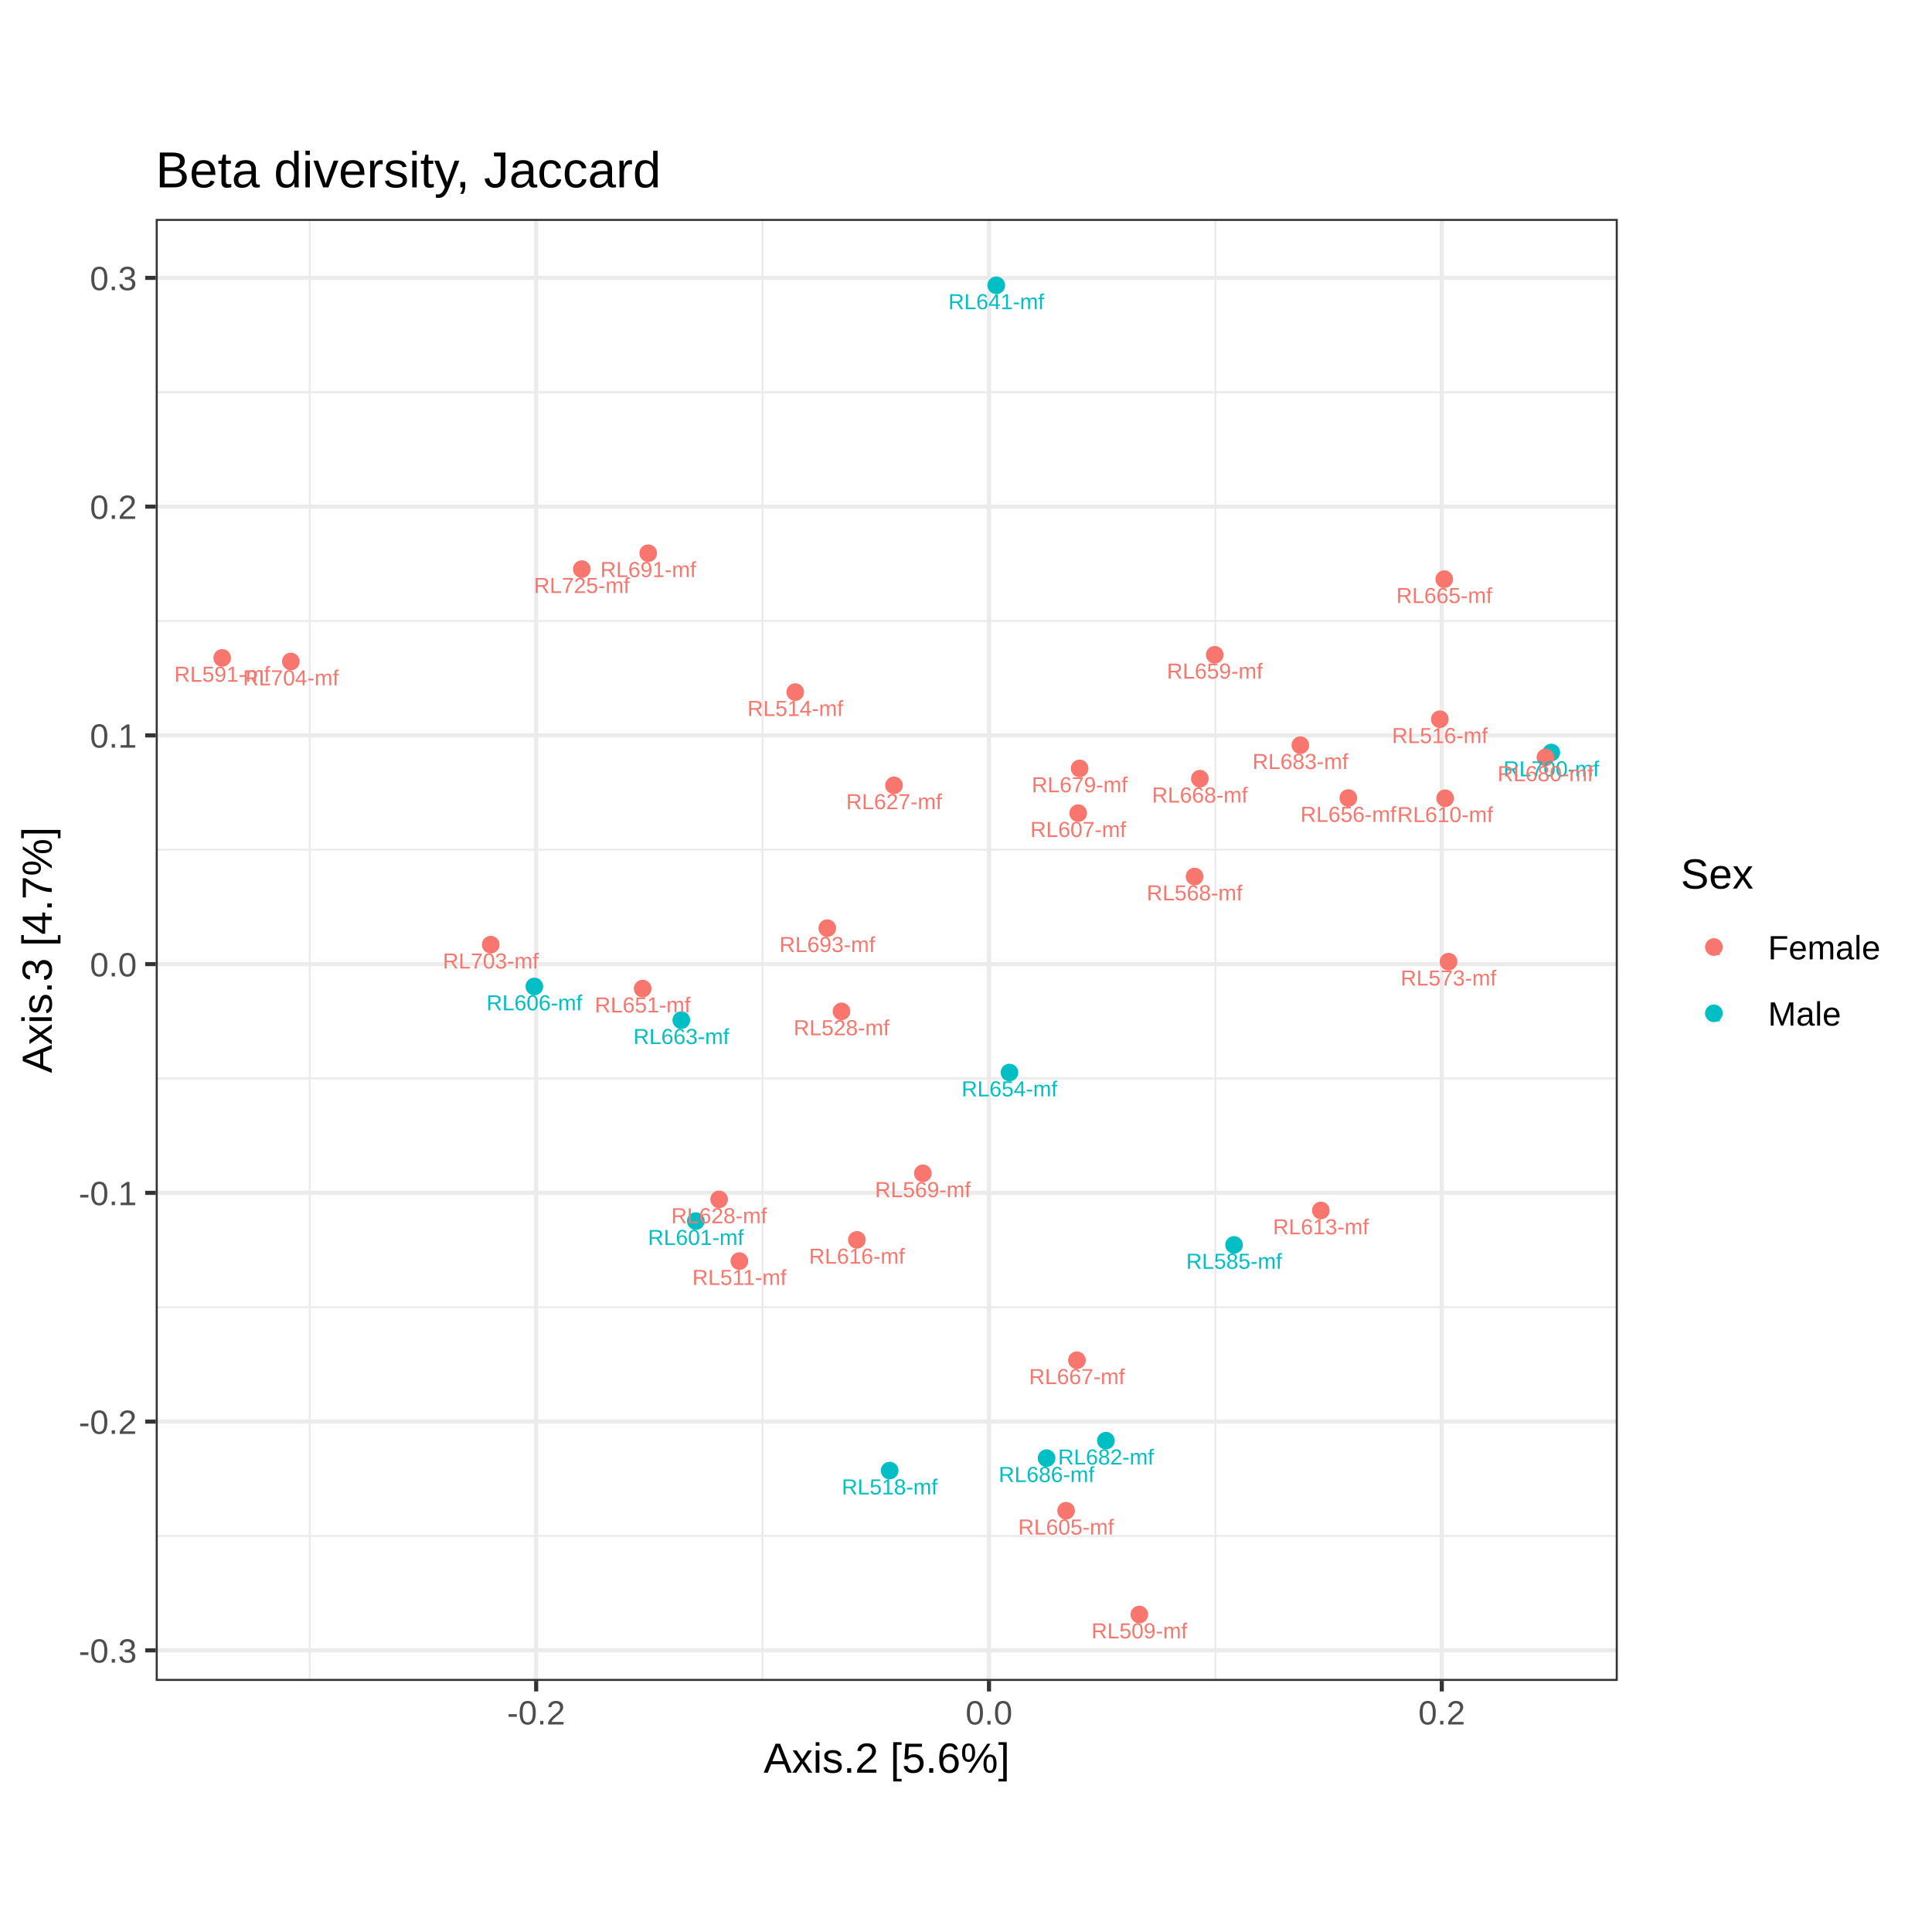
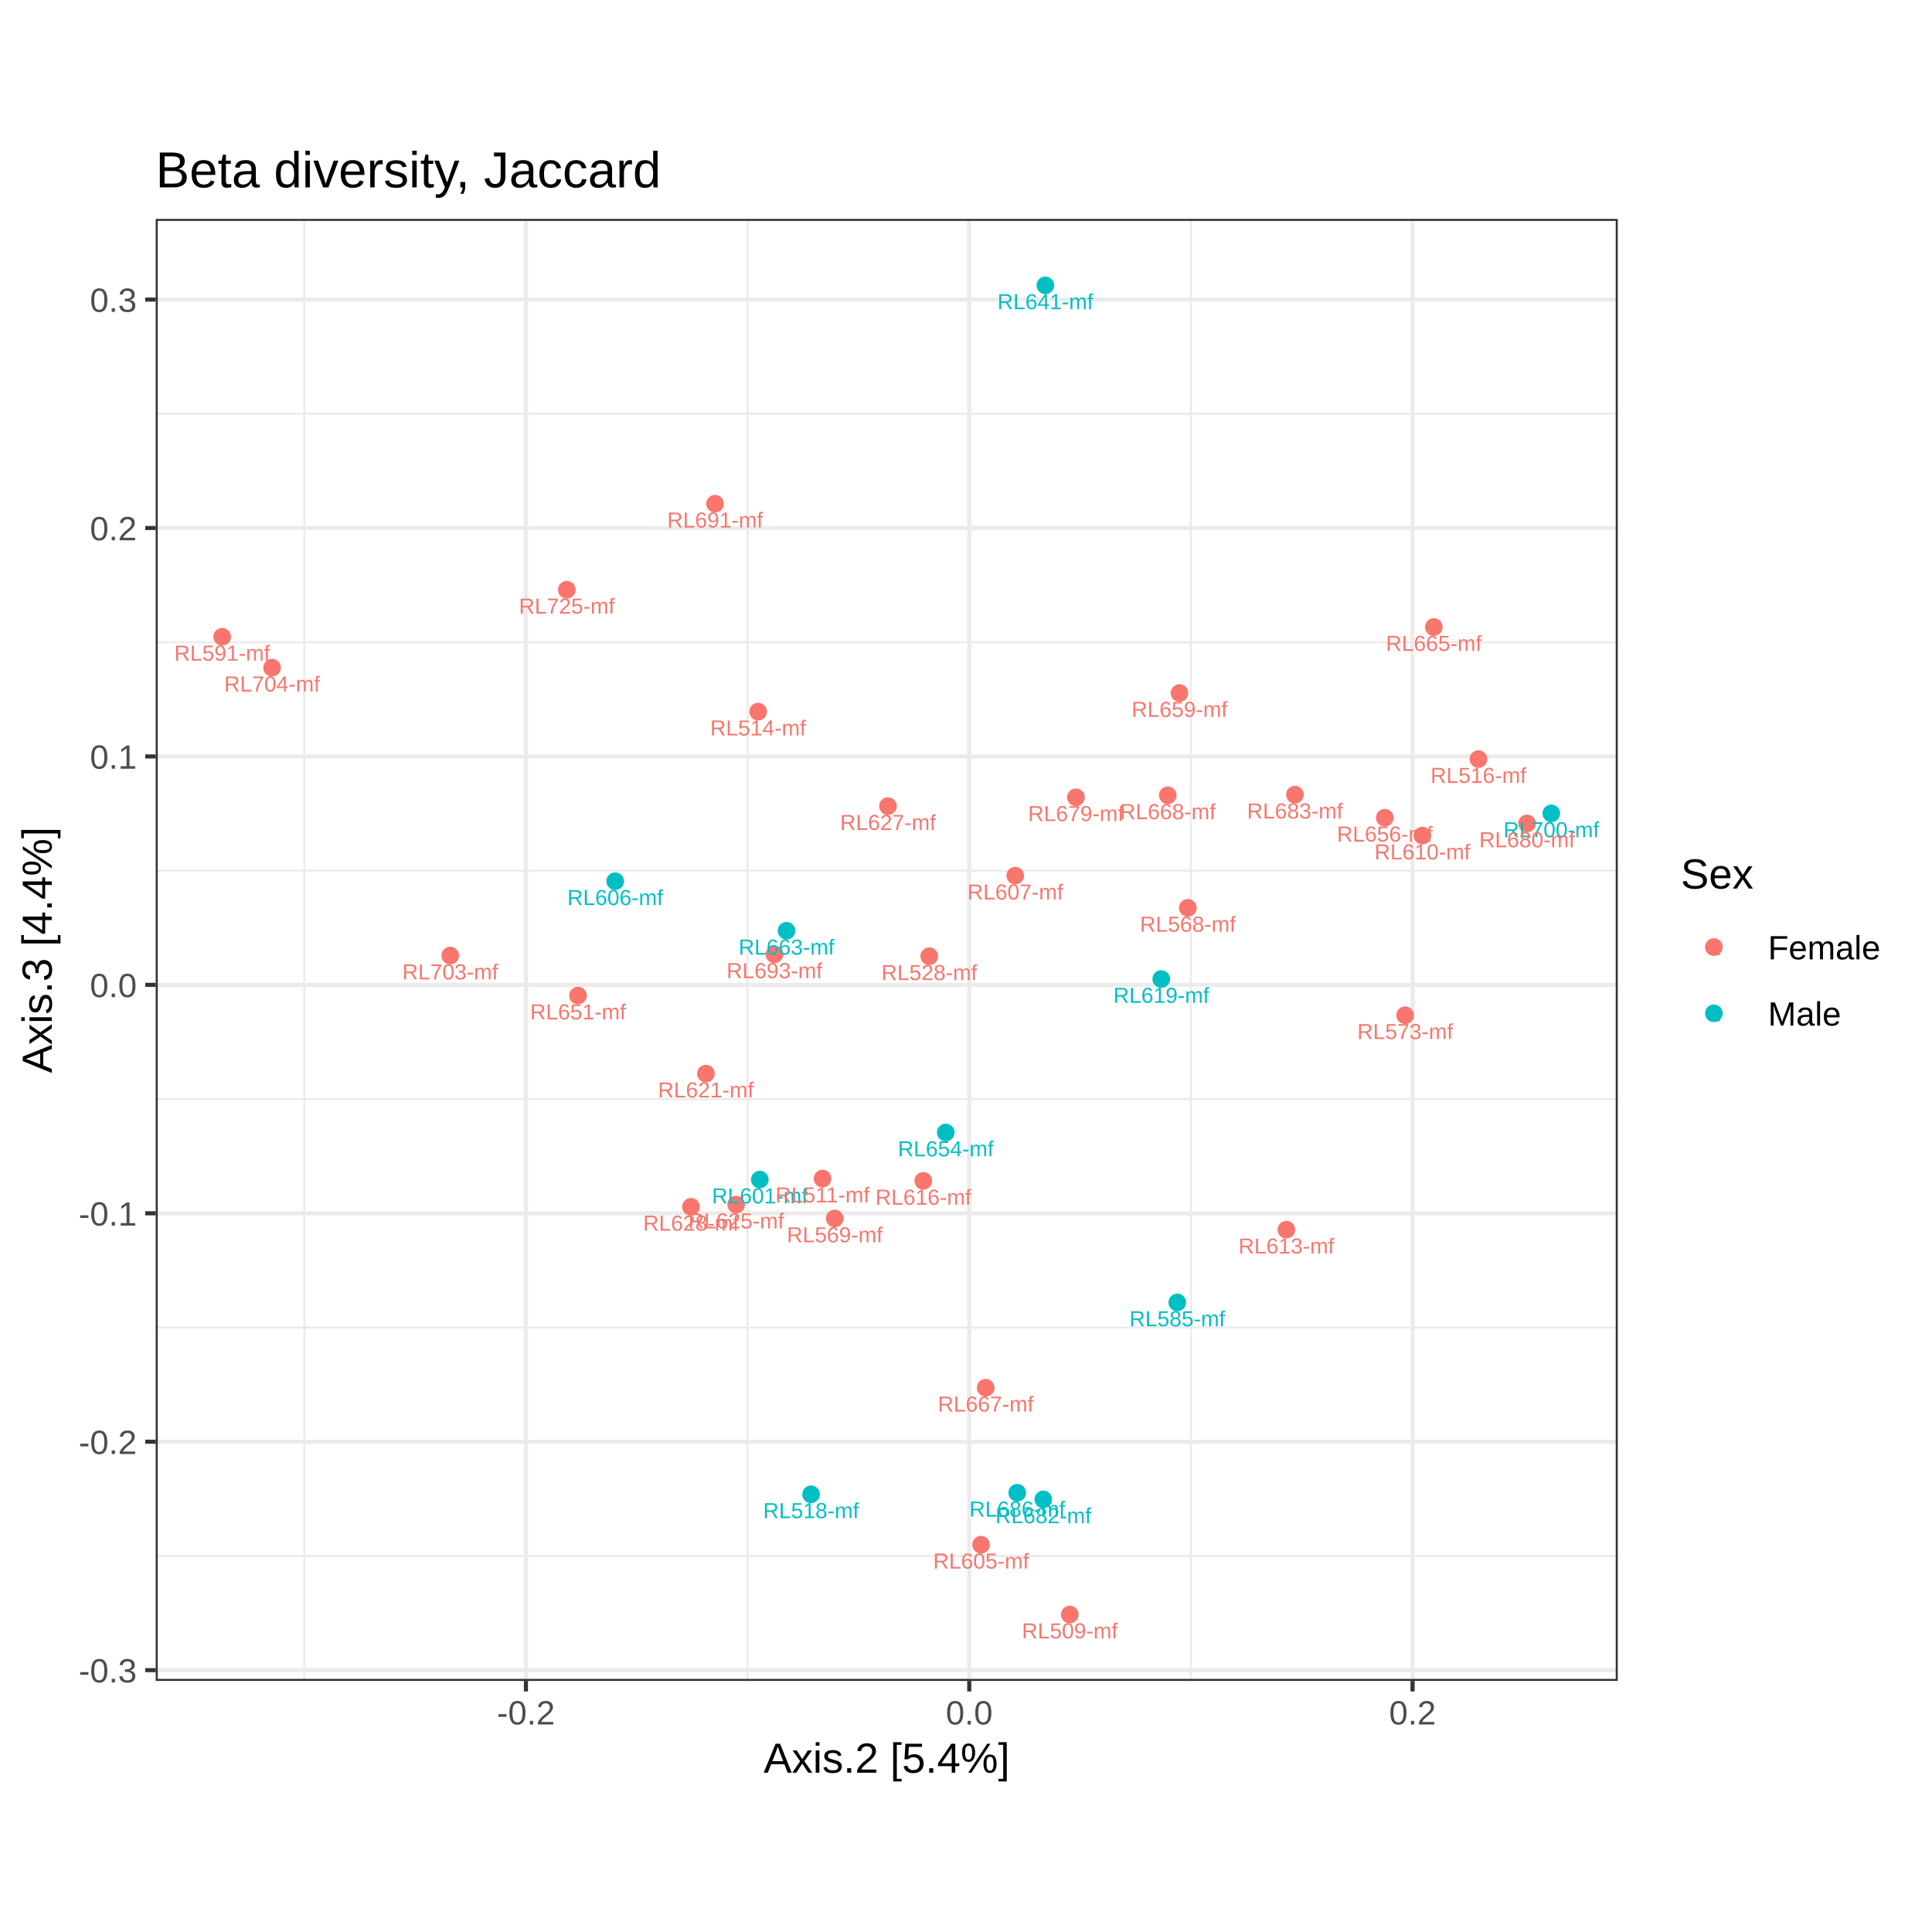
<svg xmlns="http://www.w3.org/2000/svg" class="svglite" width="504.00pt" height="504.00pt" viewBox="0 0 504.00 504.00">
  <defs>
    <style type="text/css">
    .svglite line, .svglite polyline, .svglite polygon, .svglite path, .svglite rect, .svglite circle {
      fill: none;
      stroke: #000000;
      stroke-linecap: round;
      stroke-linejoin: round;
      stroke-miterlimit: 10.00;
    }
    .svglite text {
      white-space: pre;
    }
  </style>
  </defs>
  <rect width="100%" height="100%" style="stroke: none; fill: #FFFFFF;" />
  <defs>
    <clipPath id="cpMC4wMHw1MDQuMDB8MC4wMHw1MDQuMDA=">
      <rect x="0.00" y="0.00" width="504.00" height="504.00" />
    </clipPath>
  </defs>
  <g clip-path="url(#cpMC4wMHw1MDQuMDB8MC4wMHw1MDQuMDA=)">
</g>
  <defs>
    <clipPath id="cpMC4wMHw1MDQuMDB8MzMuNzh8NDcwLjIy">
      <rect x="0.00" y="33.78" width="504.00" height="436.43" />
    </clipPath>
  </defs>
  <g clip-path="url(#cpMC4wMHw1MDQuMDB8MzMuNzh8NDcwLjIy)">
    <rect x="0.00" y="33.78" width="504.00" height="436.43" style="stroke-width: 1.07; stroke: #FFFFFF; fill: #FFFFFF;" />
  </g>
  <g clip-path="url(#cpMC4wMHw1MDQuMDB8MC4wMHw1MDQuMDA=)">
</g>
  <defs>
    <clipPath id="cpNDAuNjJ8NDIyLjAzfDU3LjEwfDQzOC41MQ==">
      <rect x="40.62" y="57.10" width="381.41" height="381.41" />
    </clipPath>
  </defs>
  <g clip-path="url(#cpNDAuNjJ8NDIyLjAzfDU3LjEwfDQzOC41MQ==)">
    <rect x="40.62" y="57.10" width="381.41" height="381.41" style="stroke-width: 1.07; stroke: none; fill: #FFFFFF;" />
-     <polyline points="40.62,400.69 422.03,400.69 " style="stroke-width: 0.53; stroke: #EBEBEB; stroke-linecap: butt;" />
-     <polyline points="40.62,341.02 422.03,341.02 " style="stroke-width: 0.53; stroke: #EBEBEB; stroke-linecap: butt;" />
-     <polyline points="40.62,281.34 422.03,281.34 " style="stroke-width: 0.53; stroke: #EBEBEB; stroke-linecap: butt;" />
-     <polyline points="40.62,221.67 422.03,221.67 " style="stroke-width: 0.53; stroke: #EBEBEB; stroke-linecap: butt;" />
-     <polyline points="40.62,162.00 422.03,162.00 " style="stroke-width: 0.53; stroke: #EBEBEB; stroke-linecap: butt;" />
-     <polyline points="40.62,102.33 422.03,102.33 " style="stroke-width: 0.53; stroke: #EBEBEB; stroke-linecap: butt;" />
-     <polyline points="80.80,438.51 80.80,57.10 " style="stroke-width: 0.53; stroke: #EBEBEB; stroke-linecap: butt;" />
-     <polyline points="198.93,438.51 198.93,57.10 " style="stroke-width: 0.53; stroke: #EBEBEB; stroke-linecap: butt;" />
-     <polyline points="317.06,438.51 317.06,57.10 " style="stroke-width: 0.53; stroke: #EBEBEB; stroke-linecap: butt;" />
-     <polyline points="40.62,430.52 422.03,430.52 " style="stroke-width: 1.07; stroke: #EBEBEB; stroke-linecap: butt;" />
-     <polyline points="40.62,370.85 422.03,370.85 " style="stroke-width: 1.07; stroke: #EBEBEB; stroke-linecap: butt;" />
-     <polyline points="40.62,311.18 422.03,311.18 " style="stroke-width: 1.07; stroke: #EBEBEB; stroke-linecap: butt;" />
-     <polyline points="40.62,251.51 422.03,251.51 " style="stroke-width: 1.07; stroke: #EBEBEB; stroke-linecap: butt;" />
-     <polyline points="40.62,191.84 422.03,191.84 " style="stroke-width: 1.07; stroke: #EBEBEB; stroke-linecap: butt;" />
-     <polyline points="40.62,132.16 422.03,132.16 " style="stroke-width: 1.07; stroke: #EBEBEB; stroke-linecap: butt;" />
-     <polyline points="40.62,72.49 422.03,72.49 " style="stroke-width: 1.07; stroke: #EBEBEB; stroke-linecap: butt;" />
-     <polyline points="139.87,438.51 139.87,57.10 " style="stroke-width: 1.07; stroke: #EBEBEB; stroke-linecap: butt;" />
-     <polyline points="258.00,438.51 258.00,57.10 " style="stroke-width: 1.07; stroke: #EBEBEB; stroke-linecap: butt;" />
-     <polyline points="376.12,438.51 376.12,57.10 " style="stroke-width: 1.07; stroke: #EBEBEB; stroke-linecap: butt;" />
-     <circle cx="151.77" cy="148.47" r="1.95" style="stroke-width: 0.71; stroke: #F8766D; fill: #F8766D;" />
-     <circle cx="75.87" cy="172.56" r="1.95" style="stroke-width: 0.71; stroke: #F8766D; fill: #F8766D;" />
-     <circle cx="128.01" cy="246.43" r="1.95" style="stroke-width: 0.71; stroke: #F8766D; fill: #F8766D;" />
-     <circle cx="404.69" cy="196.31" r="1.95" style="stroke-width: 0.71; stroke: #00BFC4; fill: #00BFC4;" />
-     <circle cx="215.81" cy="242.13" r="1.95" style="stroke-width: 0.71; stroke: #F8766D; fill: #F8766D;" />
-     <circle cx="169.10" cy="144.32" r="1.95" style="stroke-width: 0.71; stroke: #F8766D; fill: #F8766D;" />
-     <circle cx="273.02" cy="380.39" r="1.95" style="stroke-width: 0.71; stroke: #00BFC4; fill: #00BFC4;" />
-     <circle cx="339.22" cy="194.39" r="1.95" style="stroke-width: 0.71; stroke: #F8766D; fill: #F8766D;" />
-     <circle cx="288.50" cy="375.83" r="1.95" style="stroke-width: 0.71; stroke: #00BFC4; fill: #00BFC4;" />
-     <circle cx="403.15" cy="197.57" r="1.95" style="stroke-width: 0.71; stroke: #F8766D; fill: #F8766D;" />
-     <circle cx="281.64" cy="200.46" r="1.95" style="stroke-width: 0.71; stroke: #F8766D; fill: #F8766D;" />
-     <circle cx="313.00" cy="203.13" r="1.95" style="stroke-width: 0.71; stroke: #F8766D; fill: #F8766D;" />
-     <circle cx="280.94" cy="354.85" r="1.95" style="stroke-width: 0.71; stroke: #F8766D; fill: #F8766D;" />
-     <circle cx="376.76" cy="151.09" r="1.95" style="stroke-width: 0.71; stroke: #F8766D; fill: #F8766D;" />
-     <circle cx="177.73" cy="266.13" r="1.95" style="stroke-width: 0.71; stroke: #00BFC4; fill: #00BFC4;" />
-     <circle cx="316.89" cy="170.81" r="1.95" style="stroke-width: 0.71; stroke: #F8766D; fill: #F8766D;" />
-     <circle cx="351.74" cy="208.18" r="1.95" style="stroke-width: 0.71; stroke: #F8766D; fill: #F8766D;" />
-     <circle cx="263.34" cy="279.79" r="1.95" style="stroke-width: 0.71; stroke: #00BFC4; fill: #00BFC4;" />
-     <circle cx="167.65" cy="257.90" r="1.95" style="stroke-width: 0.71; stroke: #F8766D; fill: #F8766D;" />
-     <circle cx="259.90" cy="74.44" r="1.95" style="stroke-width: 0.71; stroke: #00BFC4; fill: #00BFC4;" />
-     <circle cx="187.59" cy="312.88" r="1.95" style="stroke-width: 0.71; stroke: #F8766D; fill: #F8766D;" />
-     <circle cx="233.22" cy="204.87" r="1.95" style="stroke-width: 0.71; stroke: #F8766D; fill: #F8766D;" />
-     <circle cx="223.53" cy="323.44" r="1.95" style="stroke-width: 0.71; stroke: #F8766D; fill: #F8766D;" />
-     <circle cx="344.57" cy="315.78" r="1.95" style="stroke-width: 0.71; stroke: #F8766D; fill: #F8766D;" />
-     <circle cx="376.99" cy="208.24" r="1.95" style="stroke-width: 0.71; stroke: #F8766D; fill: #F8766D;" />
-     <circle cx="281.27" cy="212.12" r="1.95" style="stroke-width: 0.71; stroke: #F8766D; fill: #F8766D;" />
-     <circle cx="139.40" cy="257.34" r="1.95" style="stroke-width: 0.71; stroke: #00BFC4; fill: #00BFC4;" />
-     <circle cx="278.11" cy="394.10" r="1.95" style="stroke-width: 0.71; stroke: #F8766D; fill: #F8766D;" />
-     <circle cx="181.52" cy="318.55" r="1.95" style="stroke-width: 0.71; stroke: #00BFC4; fill: #00BFC4;" />
-     <circle cx="57.96" cy="171.63" r="1.95" style="stroke-width: 0.71; stroke: #F8766D; fill: #F8766D;" />
-     <circle cx="321.93" cy="324.76" r="1.95" style="stroke-width: 0.71; stroke: #00BFC4; fill: #00BFC4;" />
-     <circle cx="377.87" cy="250.87" r="1.95" style="stroke-width: 0.71; stroke: #F8766D; fill: #F8766D;" />
-     <circle cx="240.74" cy="306.08" r="1.95" style="stroke-width: 0.71; stroke: #F8766D; fill: #F8766D;" />
-     <circle cx="311.63" cy="228.66" r="1.95" style="stroke-width: 0.71; stroke: #F8766D; fill: #F8766D;" />
-     <circle cx="219.52" cy="263.84" r="1.95" style="stroke-width: 0.71; stroke: #F8766D; fill: #F8766D;" />
-     <circle cx="232.08" cy="383.63" r="1.95" style="stroke-width: 0.71; stroke: #00BFC4; fill: #00BFC4;" />
-     <circle cx="375.61" cy="187.63" r="1.95" style="stroke-width: 0.71; stroke: #F8766D; fill: #F8766D;" />
-     <circle cx="207.46" cy="180.55" r="1.95" style="stroke-width: 0.71; stroke: #F8766D; fill: #F8766D;" />
-     <circle cx="192.88" cy="328.98" r="1.95" style="stroke-width: 0.71; stroke: #F8766D; fill: #F8766D;" />
-     <circle cx="297.22" cy="421.18" r="1.95" style="stroke-width: 0.71; stroke: #F8766D; fill: #F8766D;" />
-     <text x="151.77" y="154.69" text-anchor="middle" style="font-size: 5.69px;fill: #F8766D; font-family: &quot;Liberation Sans&quot;;" textLength="27.58px" lengthAdjust="spacingAndGlyphs">RL725-mf</text>
-     <text x="75.87" y="178.78" text-anchor="middle" style="font-size: 5.69px;fill: #F8766D; font-family: &quot;Liberation Sans&quot;;" textLength="27.58px" lengthAdjust="spacingAndGlyphs">RL704-mf</text>
-     <text x="128.01" y="252.66" text-anchor="middle" style="font-size: 5.69px;fill: #F8766D; font-family: &quot;Liberation Sans&quot;;" textLength="27.58px" lengthAdjust="spacingAndGlyphs">RL703-mf</text>
-     <text x="404.69" y="202.53" text-anchor="middle" style="font-size: 5.69px;fill: #00BFC4; font-family: &quot;Liberation Sans&quot;;" textLength="27.58px" lengthAdjust="spacingAndGlyphs">RL700-mf</text>
-     <text x="215.81" y="248.36" text-anchor="middle" style="font-size: 5.69px;fill: #F8766D; font-family: &quot;Liberation Sans&quot;;" textLength="27.58px" lengthAdjust="spacingAndGlyphs">RL693-mf</text>
-     <text x="169.10" y="150.54" text-anchor="middle" style="font-size: 5.69px;fill: #F8766D; font-family: &quot;Liberation Sans&quot;;" textLength="27.58px" lengthAdjust="spacingAndGlyphs">RL691-mf</text>
-     <text x="273.02" y="386.61" text-anchor="middle" style="font-size: 5.69px;fill: #00BFC4; font-family: &quot;Liberation Sans&quot;;" textLength="27.58px" lengthAdjust="spacingAndGlyphs">RL686-mf</text>
-     <text x="339.22" y="200.61" text-anchor="middle" style="font-size: 5.69px;fill: #F8766D; font-family: &quot;Liberation Sans&quot;;" textLength="27.58px" lengthAdjust="spacingAndGlyphs">RL683-mf</text>
-     <text x="288.50" y="382.05" text-anchor="middle" style="font-size: 5.69px;fill: #00BFC4; font-family: &quot;Liberation Sans&quot;;" textLength="27.58px" lengthAdjust="spacingAndGlyphs">RL682-mf</text>
-     <text x="403.15" y="203.79" text-anchor="middle" style="font-size: 5.69px;fill: #F8766D; font-family: &quot;Liberation Sans&quot;;" textLength="27.58px" lengthAdjust="spacingAndGlyphs">RL680-mf</text>
-     <text x="281.64" y="206.68" text-anchor="middle" style="font-size: 5.69px;fill: #F8766D; font-family: &quot;Liberation Sans&quot;;" textLength="27.58px" lengthAdjust="spacingAndGlyphs">RL679-mf</text>
-     <text x="313.00" y="209.35" text-anchor="middle" style="font-size: 5.69px;fill: #F8766D; font-family: &quot;Liberation Sans&quot;;" textLength="27.58px" lengthAdjust="spacingAndGlyphs">RL668-mf</text>
-     <text x="280.94" y="361.07" text-anchor="middle" style="font-size: 5.69px;fill: #F8766D; font-family: &quot;Liberation Sans&quot;;" textLength="27.58px" lengthAdjust="spacingAndGlyphs">RL667-mf</text>
-     <text x="376.76" y="157.31" text-anchor="middle" style="font-size: 5.69px;fill: #F8766D; font-family: &quot;Liberation Sans&quot;;" textLength="27.58px" lengthAdjust="spacingAndGlyphs">RL665-mf</text>
-     <text x="177.73" y="272.35" text-anchor="middle" style="font-size: 5.69px;fill: #00BFC4; font-family: &quot;Liberation Sans&quot;;" textLength="27.58px" lengthAdjust="spacingAndGlyphs">RL663-mf</text>
-     <text x="316.89" y="177.03" text-anchor="middle" style="font-size: 5.69px;fill: #F8766D; font-family: &quot;Liberation Sans&quot;;" textLength="27.58px" lengthAdjust="spacingAndGlyphs">RL659-mf</text>
-     <text x="351.74" y="214.40" text-anchor="middle" style="font-size: 5.69px;fill: #F8766D; font-family: &quot;Liberation Sans&quot;;" textLength="27.58px" lengthAdjust="spacingAndGlyphs">RL656-mf</text>
-     <text x="263.34" y="286.01" text-anchor="middle" style="font-size: 5.69px;fill: #00BFC4; font-family: &quot;Liberation Sans&quot;;" textLength="27.58px" lengthAdjust="spacingAndGlyphs">RL654-mf</text>
-     <text x="167.65" y="264.12" text-anchor="middle" style="font-size: 5.69px;fill: #F8766D; font-family: &quot;Liberation Sans&quot;;" textLength="27.58px" lengthAdjust="spacingAndGlyphs">RL651-mf</text>
-     <text x="259.90" y="80.66" text-anchor="middle" style="font-size: 5.69px;fill: #00BFC4; font-family: &quot;Liberation Sans&quot;;" textLength="27.58px" lengthAdjust="spacingAndGlyphs">RL641-mf</text>
-     <text x="187.59" y="319.10" text-anchor="middle" style="font-size: 5.69px;fill: #F8766D; font-family: &quot;Liberation Sans&quot;;" textLength="27.58px" lengthAdjust="spacingAndGlyphs">RL628-mf</text>
-     <text x="233.22" y="211.09" text-anchor="middle" style="font-size: 5.69px;fill: #F8766D; font-family: &quot;Liberation Sans&quot;;" textLength="27.58px" lengthAdjust="spacingAndGlyphs">RL627-mf</text>
-     <text x="223.53" y="329.66" text-anchor="middle" style="font-size: 5.69px;fill: #F8766D; font-family: &quot;Liberation Sans&quot;;" textLength="27.58px" lengthAdjust="spacingAndGlyphs">RL616-mf</text>
-     <text x="344.57" y="322.00" text-anchor="middle" style="font-size: 5.69px;fill: #F8766D; font-family: &quot;Liberation Sans&quot;;" textLength="27.58px" lengthAdjust="spacingAndGlyphs">RL613-mf</text>
-     <text x="376.99" y="214.46" text-anchor="middle" style="font-size: 5.69px;fill: #F8766D; font-family: &quot;Liberation Sans&quot;;" textLength="27.58px" lengthAdjust="spacingAndGlyphs">RL610-mf</text>
-     <text x="281.27" y="218.34" text-anchor="middle" style="font-size: 5.69px;fill: #F8766D; font-family: &quot;Liberation Sans&quot;;" textLength="27.58px" lengthAdjust="spacingAndGlyphs">RL607-mf</text>
-     <text x="139.40" y="263.56" text-anchor="middle" style="font-size: 5.69px;fill: #00BFC4; font-family: &quot;Liberation Sans&quot;;" textLength="27.58px" lengthAdjust="spacingAndGlyphs">RL606-mf</text>
-     <text x="278.11" y="400.32" text-anchor="middle" style="font-size: 5.69px;fill: #F8766D; font-family: &quot;Liberation Sans&quot;;" textLength="27.58px" lengthAdjust="spacingAndGlyphs">RL605-mf</text>
-     <text x="181.52" y="324.77" text-anchor="middle" style="font-size: 5.69px;fill: #00BFC4; font-family: &quot;Liberation Sans&quot;;" textLength="27.58px" lengthAdjust="spacingAndGlyphs">RL601-mf</text>
-     <text x="57.96" y="177.85" text-anchor="middle" style="font-size: 5.69px;fill: #F8766D; font-family: &quot;Liberation Sans&quot;;" textLength="27.58px" lengthAdjust="spacingAndGlyphs">RL591-mf</text>
-     <text x="321.93" y="330.98" text-anchor="middle" style="font-size: 5.69px;fill: #00BFC4; font-family: &quot;Liberation Sans&quot;;" textLength="27.58px" lengthAdjust="spacingAndGlyphs">RL585-mf</text>
-     <text x="377.87" y="257.09" text-anchor="middle" style="font-size: 5.69px;fill: #F8766D; font-family: &quot;Liberation Sans&quot;;" textLength="27.58px" lengthAdjust="spacingAndGlyphs">RL573-mf</text>
-     <text x="240.74" y="312.30" text-anchor="middle" style="font-size: 5.69px;fill: #F8766D; font-family: &quot;Liberation Sans&quot;;" textLength="27.58px" lengthAdjust="spacingAndGlyphs">RL569-mf</text>
-     <text x="311.63" y="234.88" text-anchor="middle" style="font-size: 5.69px;fill: #F8766D; font-family: &quot;Liberation Sans&quot;;" textLength="27.58px" lengthAdjust="spacingAndGlyphs">RL568-mf</text>
-     <text x="219.52" y="270.06" text-anchor="middle" style="font-size: 5.69px;fill: #F8766D; font-family: &quot;Liberation Sans&quot;;" textLength="27.58px" lengthAdjust="spacingAndGlyphs">RL528-mf</text>
-     <text x="232.08" y="389.85" text-anchor="middle" style="font-size: 5.69px;fill: #00BFC4; font-family: &quot;Liberation Sans&quot;;" textLength="27.58px" lengthAdjust="spacingAndGlyphs">RL518-mf</text>
-     <text x="375.61" y="193.85" text-anchor="middle" style="font-size: 5.69px;fill: #F8766D; font-family: &quot;Liberation Sans&quot;;" textLength="27.58px" lengthAdjust="spacingAndGlyphs">RL516-mf</text>
-     <text x="207.46" y="186.77" text-anchor="middle" style="font-size: 5.69px;fill: #F8766D; font-family: &quot;Liberation Sans&quot;;" textLength="27.58px" lengthAdjust="spacingAndGlyphs">RL514-mf</text>
-     <text x="192.88" y="335.20" text-anchor="middle" style="font-size: 5.69px;fill: #F8766D; font-family: &quot;Liberation Sans&quot;;" textLength="27.58px" lengthAdjust="spacingAndGlyphs">RL511-mf</text>
-     <text x="297.22" y="427.40" text-anchor="middle" style="font-size: 5.69px;fill: #F8766D; font-family: &quot;Liberation Sans&quot;;" textLength="27.58px" lengthAdjust="spacingAndGlyphs">RL509-mf</text>
+     <polyline points="40.62,405.90 422.03,405.90 " style="stroke-width: 0.53; stroke: #EBEBEB; stroke-linecap: butt;" />
+     <polyline points="40.62,346.31 422.03,346.31 " style="stroke-width: 0.53; stroke: #EBEBEB; stroke-linecap: butt;" />
+     <polyline points="40.62,286.72 422.03,286.72 " style="stroke-width: 0.53; stroke: #EBEBEB; stroke-linecap: butt;" />
+     <polyline points="40.62,227.13 422.03,227.13 " style="stroke-width: 0.53; stroke: #EBEBEB; stroke-linecap: butt;" />
+     <polyline points="40.62,167.54 422.03,167.54 " style="stroke-width: 0.53; stroke: #EBEBEB; stroke-linecap: butt;" />
+     <polyline points="40.62,107.95 422.03,107.95 " style="stroke-width: 0.53; stroke: #EBEBEB; stroke-linecap: butt;" />
+     <polyline points="79.38,438.51 79.38,57.10 " style="stroke-width: 0.53; stroke: #EBEBEB; stroke-linecap: butt;" />
+     <polyline points="195.02,438.51 195.02,57.10 " style="stroke-width: 0.53; stroke: #EBEBEB; stroke-linecap: butt;" />
+     <polyline points="310.67,438.51 310.67,57.10 " style="stroke-width: 0.53; stroke: #EBEBEB; stroke-linecap: butt;" />
+     <polyline points="40.62,435.69 422.03,435.69 " style="stroke-width: 1.07; stroke: #EBEBEB; stroke-linecap: butt;" />
+     <polyline points="40.62,376.10 422.03,376.10 " style="stroke-width: 1.07; stroke: #EBEBEB; stroke-linecap: butt;" />
+     <polyline points="40.62,316.51 422.03,316.51 " style="stroke-width: 1.07; stroke: #EBEBEB; stroke-linecap: butt;" />
+     <polyline points="40.62,256.92 422.03,256.92 " style="stroke-width: 1.07; stroke: #EBEBEB; stroke-linecap: butt;" />
+     <polyline points="40.62,197.33 422.03,197.33 " style="stroke-width: 1.07; stroke: #EBEBEB; stroke-linecap: butt;" />
+     <polyline points="40.62,137.74 422.03,137.74 " style="stroke-width: 1.07; stroke: #EBEBEB; stroke-linecap: butt;" />
+     <polyline points="40.62,78.15 422.03,78.15 " style="stroke-width: 1.07; stroke: #EBEBEB; stroke-linecap: butt;" />
+     <polyline points="137.20,438.51 137.20,57.10 " style="stroke-width: 1.07; stroke: #EBEBEB; stroke-linecap: butt;" />
+     <polyline points="252.85,438.51 252.85,57.10 " style="stroke-width: 1.07; stroke: #EBEBEB; stroke-linecap: butt;" />
+     <polyline points="368.49,438.51 368.49,57.10 " style="stroke-width: 1.07; stroke: #EBEBEB; stroke-linecap: butt;" />
+     <circle cx="147.86" cy="153.85" r="1.95" style="stroke-width: 0.71; stroke: #F8766D; fill: #F8766D;" />
+     <circle cx="70.98" cy="174.17" r="1.95" style="stroke-width: 0.71; stroke: #F8766D; fill: #F8766D;" />
+     <circle cx="117.45" cy="249.28" r="1.95" style="stroke-width: 0.71; stroke: #F8766D; fill: #F8766D;" />
+     <circle cx="404.69" cy="212.19" r="1.95" style="stroke-width: 0.71; stroke: #00BFC4; fill: #00BFC4;" />
+     <circle cx="202.03" cy="248.95" r="1.95" style="stroke-width: 0.71; stroke: #F8766D; fill: #F8766D;" />
+     <circle cx="186.54" cy="131.40" r="1.95" style="stroke-width: 0.71; stroke: #F8766D; fill: #F8766D;" />
+     <circle cx="265.37" cy="389.42" r="1.95" style="stroke-width: 0.71; stroke: #00BFC4; fill: #00BFC4;" />
+     <circle cx="337.81" cy="207.29" r="1.95" style="stroke-width: 0.71; stroke: #F8766D; fill: #F8766D;" />
+     <circle cx="272.16" cy="391.14" r="1.95" style="stroke-width: 0.71; stroke: #00BFC4; fill: #00BFC4;" />
+     <circle cx="398.36" cy="214.80" r="1.95" style="stroke-width: 0.71; stroke: #F8766D; fill: #F8766D;" />
+     <circle cx="280.68" cy="207.98" r="1.95" style="stroke-width: 0.71; stroke: #F8766D; fill: #F8766D;" />
+     <circle cx="304.63" cy="207.47" r="1.95" style="stroke-width: 0.71; stroke: #F8766D; fill: #F8766D;" />
+     <circle cx="257.14" cy="362.02" r="1.95" style="stroke-width: 0.71; stroke: #F8766D; fill: #F8766D;" />
+     <circle cx="374.04" cy="163.58" r="1.95" style="stroke-width: 0.71; stroke: #F8766D; fill: #F8766D;" />
+     <circle cx="205.18" cy="242.81" r="1.95" style="stroke-width: 0.71; stroke: #00BFC4; fill: #00BFC4;" />
+     <circle cx="307.69" cy="180.79" r="1.95" style="stroke-width: 0.71; stroke: #F8766D; fill: #F8766D;" />
+     <circle cx="361.25" cy="213.32" r="1.95" style="stroke-width: 0.71; stroke: #F8766D; fill: #F8766D;" />
+     <circle cx="246.72" cy="295.43" r="1.95" style="stroke-width: 0.71; stroke: #00BFC4; fill: #00BFC4;" />
+     <circle cx="150.79" cy="259.71" r="1.95" style="stroke-width: 0.71; stroke: #F8766D; fill: #F8766D;" />
+     <circle cx="272.70" cy="74.44" r="1.95" style="stroke-width: 0.71; stroke: #00BFC4; fill: #00BFC4;" />
+     <circle cx="180.26" cy="314.82" r="1.95" style="stroke-width: 0.71; stroke: #F8766D; fill: #F8766D;" />
+     <circle cx="231.64" cy="210.29" r="1.95" style="stroke-width: 0.71; stroke: #F8766D; fill: #F8766D;" />
+     <circle cx="192.04" cy="314.24" r="1.95" style="stroke-width: 0.71; stroke: #F8766D; fill: #F8766D;" />
+     <circle cx="184.14" cy="280.07" r="1.95" style="stroke-width: 0.71; stroke: #F8766D; fill: #F8766D;" />
+     <circle cx="302.94" cy="255.39" r="1.95" style="stroke-width: 0.71; stroke: #00BFC4; fill: #00BFC4;" />
+     <circle cx="240.86" cy="308.05" r="1.95" style="stroke-width: 0.71; stroke: #F8766D; fill: #F8766D;" />
+     <circle cx="335.57" cy="320.79" r="1.95" style="stroke-width: 0.71; stroke: #F8766D; fill: #F8766D;" />
+     <circle cx="371.06" cy="217.98" r="1.95" style="stroke-width: 0.71; stroke: #F8766D; fill: #F8766D;" />
+     <circle cx="264.85" cy="228.43" r="1.95" style="stroke-width: 0.71; stroke: #F8766D; fill: #F8766D;" />
+     <circle cx="160.48" cy="229.88" r="1.95" style="stroke-width: 0.71; stroke: #00BFC4; fill: #00BFC4;" />
+     <circle cx="255.93" cy="402.97" r="1.95" style="stroke-width: 0.71; stroke: #F8766D; fill: #F8766D;" />
+     <circle cx="198.21" cy="307.71" r="1.95" style="stroke-width: 0.71; stroke: #00BFC4; fill: #00BFC4;" />
+     <circle cx="57.96" cy="166.12" r="1.95" style="stroke-width: 0.71; stroke: #F8766D; fill: #F8766D;" />
+     <circle cx="307.12" cy="339.76" r="1.95" style="stroke-width: 0.71; stroke: #00BFC4; fill: #00BFC4;" />
+     <circle cx="366.56" cy="264.84" r="1.95" style="stroke-width: 0.71; stroke: #F8766D; fill: #F8766D;" />
+     <circle cx="217.76" cy="317.86" r="1.95" style="stroke-width: 0.71; stroke: #F8766D; fill: #F8766D;" />
+     <circle cx="309.87" cy="236.83" r="1.95" style="stroke-width: 0.71; stroke: #F8766D; fill: #F8766D;" />
+     <circle cx="242.42" cy="249.45" r="1.95" style="stroke-width: 0.71; stroke: #F8766D; fill: #F8766D;" />
+     <circle cx="211.58" cy="389.82" r="1.95" style="stroke-width: 0.71; stroke: #00BFC4; fill: #00BFC4;" />
+     <circle cx="385.68" cy="198.02" r="1.95" style="stroke-width: 0.71; stroke: #F8766D; fill: #F8766D;" />
+     <circle cx="197.76" cy="185.64" r="1.95" style="stroke-width: 0.71; stroke: #F8766D; fill: #F8766D;" />
+     <circle cx="214.57" cy="307.46" r="1.95" style="stroke-width: 0.71; stroke: #F8766D; fill: #F8766D;" />
+     <circle cx="279.07" cy="421.18" r="1.95" style="stroke-width: 0.71; stroke: #F8766D; fill: #F8766D;" />
+     <text x="147.86" y="160.07" text-anchor="middle" style="font-size: 5.69px;fill: #F8766D; font-family: &quot;Liberation Sans&quot;;" textLength="27.58px" lengthAdjust="spacingAndGlyphs">RL725-mf</text>
+     <text x="70.98" y="180.39" text-anchor="middle" style="font-size: 5.69px;fill: #F8766D; font-family: &quot;Liberation Sans&quot;;" textLength="27.58px" lengthAdjust="spacingAndGlyphs">RL704-mf</text>
+     <text x="117.45" y="255.50" text-anchor="middle" style="font-size: 5.69px;fill: #F8766D; font-family: &quot;Liberation Sans&quot;;" textLength="27.58px" lengthAdjust="spacingAndGlyphs">RL703-mf</text>
+     <text x="404.69" y="218.41" text-anchor="middle" style="font-size: 5.69px;fill: #00BFC4; font-family: &quot;Liberation Sans&quot;;" textLength="27.58px" lengthAdjust="spacingAndGlyphs">RL700-mf</text>
+     <text x="202.03" y="255.17" text-anchor="middle" style="font-size: 5.69px;fill: #F8766D; font-family: &quot;Liberation Sans&quot;;" textLength="27.58px" lengthAdjust="spacingAndGlyphs">RL693-mf</text>
+     <text x="186.54" y="137.62" text-anchor="middle" style="font-size: 5.69px;fill: #F8766D; font-family: &quot;Liberation Sans&quot;;" textLength="27.58px" lengthAdjust="spacingAndGlyphs">RL691-mf</text>
+     <text x="265.37" y="395.64" text-anchor="middle" style="font-size: 5.69px;fill: #00BFC4; font-family: &quot;Liberation Sans&quot;;" textLength="27.58px" lengthAdjust="spacingAndGlyphs">RL686-mf</text>
+     <text x="337.81" y="213.51" text-anchor="middle" style="font-size: 5.69px;fill: #F8766D; font-family: &quot;Liberation Sans&quot;;" textLength="27.58px" lengthAdjust="spacingAndGlyphs">RL683-mf</text>
+     <text x="272.16" y="397.36" text-anchor="middle" style="font-size: 5.69px;fill: #00BFC4; font-family: &quot;Liberation Sans&quot;;" textLength="27.58px" lengthAdjust="spacingAndGlyphs">RL682-mf</text>
+     <text x="398.36" y="221.02" text-anchor="middle" style="font-size: 5.69px;fill: #F8766D; font-family: &quot;Liberation Sans&quot;;" textLength="27.58px" lengthAdjust="spacingAndGlyphs">RL680-mf</text>
+     <text x="280.68" y="214.20" text-anchor="middle" style="font-size: 5.69px;fill: #F8766D; font-family: &quot;Liberation Sans&quot;;" textLength="27.58px" lengthAdjust="spacingAndGlyphs">RL679-mf</text>
+     <text x="304.63" y="213.69" text-anchor="middle" style="font-size: 5.69px;fill: #F8766D; font-family: &quot;Liberation Sans&quot;;" textLength="27.58px" lengthAdjust="spacingAndGlyphs">RL668-mf</text>
+     <text x="257.14" y="368.24" text-anchor="middle" style="font-size: 5.69px;fill: #F8766D; font-family: &quot;Liberation Sans&quot;;" textLength="27.58px" lengthAdjust="spacingAndGlyphs">RL667-mf</text>
+     <text x="374.04" y="169.80" text-anchor="middle" style="font-size: 5.69px;fill: #F8766D; font-family: &quot;Liberation Sans&quot;;" textLength="27.58px" lengthAdjust="spacingAndGlyphs">RL665-mf</text>
+     <text x="205.18" y="249.03" text-anchor="middle" style="font-size: 5.69px;fill: #00BFC4; font-family: &quot;Liberation Sans&quot;;" textLength="27.58px" lengthAdjust="spacingAndGlyphs">RL663-mf</text>
+     <text x="307.69" y="187.01" text-anchor="middle" style="font-size: 5.69px;fill: #F8766D; font-family: &quot;Liberation Sans&quot;;" textLength="27.58px" lengthAdjust="spacingAndGlyphs">RL659-mf</text>
+     <text x="361.25" y="219.54" text-anchor="middle" style="font-size: 5.69px;fill: #F8766D; font-family: &quot;Liberation Sans&quot;;" textLength="27.58px" lengthAdjust="spacingAndGlyphs">RL656-mf</text>
+     <text x="246.72" y="301.65" text-anchor="middle" style="font-size: 5.69px;fill: #00BFC4; font-family: &quot;Liberation Sans&quot;;" textLength="27.58px" lengthAdjust="spacingAndGlyphs">RL654-mf</text>
+     <text x="150.79" y="265.93" text-anchor="middle" style="font-size: 5.69px;fill: #F8766D; font-family: &quot;Liberation Sans&quot;;" textLength="27.58px" lengthAdjust="spacingAndGlyphs">RL651-mf</text>
+     <text x="272.70" y="80.66" text-anchor="middle" style="font-size: 5.69px;fill: #00BFC4; font-family: &quot;Liberation Sans&quot;;" textLength="27.58px" lengthAdjust="spacingAndGlyphs">RL641-mf</text>
+     <text x="180.26" y="321.04" text-anchor="middle" style="font-size: 5.69px;fill: #F8766D; font-family: &quot;Liberation Sans&quot;;" textLength="27.58px" lengthAdjust="spacingAndGlyphs">RL628-mf</text>
+     <text x="231.64" y="216.51" text-anchor="middle" style="font-size: 5.69px;fill: #F8766D; font-family: &quot;Liberation Sans&quot;;" textLength="27.58px" lengthAdjust="spacingAndGlyphs">RL627-mf</text>
+     <text x="192.04" y="320.46" text-anchor="middle" style="font-size: 5.69px;fill: #F8766D; font-family: &quot;Liberation Sans&quot;;" textLength="27.58px" lengthAdjust="spacingAndGlyphs">RL625-mf</text>
+     <text x="184.14" y="286.29" text-anchor="middle" style="font-size: 5.69px;fill: #F8766D; font-family: &quot;Liberation Sans&quot;;" textLength="27.58px" lengthAdjust="spacingAndGlyphs">RL621-mf</text>
+     <text x="302.94" y="261.61" text-anchor="middle" style="font-size: 5.69px;fill: #00BFC4; font-family: &quot;Liberation Sans&quot;;" textLength="27.58px" lengthAdjust="spacingAndGlyphs">RL619-mf</text>
+     <text x="240.86" y="314.27" text-anchor="middle" style="font-size: 5.69px;fill: #F8766D; font-family: &quot;Liberation Sans&quot;;" textLength="27.58px" lengthAdjust="spacingAndGlyphs">RL616-mf</text>
+     <text x="335.57" y="327.01" text-anchor="middle" style="font-size: 5.69px;fill: #F8766D; font-family: &quot;Liberation Sans&quot;;" textLength="27.58px" lengthAdjust="spacingAndGlyphs">RL613-mf</text>
+     <text x="371.06" y="224.20" text-anchor="middle" style="font-size: 5.69px;fill: #F8766D; font-family: &quot;Liberation Sans&quot;;" textLength="27.58px" lengthAdjust="spacingAndGlyphs">RL610-mf</text>
+     <text x="264.85" y="234.65" text-anchor="middle" style="font-size: 5.69px;fill: #F8766D; font-family: &quot;Liberation Sans&quot;;" textLength="27.58px" lengthAdjust="spacingAndGlyphs">RL607-mf</text>
+     <text x="160.48" y="236.10" text-anchor="middle" style="font-size: 5.69px;fill: #00BFC4; font-family: &quot;Liberation Sans&quot;;" textLength="27.58px" lengthAdjust="spacingAndGlyphs">RL606-mf</text>
+     <text x="255.93" y="409.19" text-anchor="middle" style="font-size: 5.69px;fill: #F8766D; font-family: &quot;Liberation Sans&quot;;" textLength="27.58px" lengthAdjust="spacingAndGlyphs">RL605-mf</text>
+     <text x="198.21" y="313.93" text-anchor="middle" style="font-size: 5.69px;fill: #00BFC4; font-family: &quot;Liberation Sans&quot;;" textLength="27.58px" lengthAdjust="spacingAndGlyphs">RL601-mf</text>
+     <text x="57.96" y="172.34" text-anchor="middle" style="font-size: 5.69px;fill: #F8766D; font-family: &quot;Liberation Sans&quot;;" textLength="27.58px" lengthAdjust="spacingAndGlyphs">RL591-mf</text>
+     <text x="307.12" y="345.98" text-anchor="middle" style="font-size: 5.69px;fill: #00BFC4; font-family: &quot;Liberation Sans&quot;;" textLength="27.58px" lengthAdjust="spacingAndGlyphs">RL585-mf</text>
+     <text x="366.56" y="271.06" text-anchor="middle" style="font-size: 5.69px;fill: #F8766D; font-family: &quot;Liberation Sans&quot;;" textLength="27.58px" lengthAdjust="spacingAndGlyphs">RL573-mf</text>
+     <text x="217.76" y="324.08" text-anchor="middle" style="font-size: 5.69px;fill: #F8766D; font-family: &quot;Liberation Sans&quot;;" textLength="27.58px" lengthAdjust="spacingAndGlyphs">RL569-mf</text>
+     <text x="309.87" y="243.05" text-anchor="middle" style="font-size: 5.69px;fill: #F8766D; font-family: &quot;Liberation Sans&quot;;" textLength="27.58px" lengthAdjust="spacingAndGlyphs">RL568-mf</text>
+     <text x="242.42" y="255.67" text-anchor="middle" style="font-size: 5.69px;fill: #F8766D; font-family: &quot;Liberation Sans&quot;;" textLength="27.58px" lengthAdjust="spacingAndGlyphs">RL528-mf</text>
+     <text x="211.58" y="396.04" text-anchor="middle" style="font-size: 5.69px;fill: #00BFC4; font-family: &quot;Liberation Sans&quot;;" textLength="27.58px" lengthAdjust="spacingAndGlyphs">RL518-mf</text>
+     <text x="385.68" y="204.24" text-anchor="middle" style="font-size: 5.69px;fill: #F8766D; font-family: &quot;Liberation Sans&quot;;" textLength="27.58px" lengthAdjust="spacingAndGlyphs">RL516-mf</text>
+     <text x="197.76" y="191.86" text-anchor="middle" style="font-size: 5.69px;fill: #F8766D; font-family: &quot;Liberation Sans&quot;;" textLength="27.58px" lengthAdjust="spacingAndGlyphs">RL514-mf</text>
+     <text x="214.57" y="313.68" text-anchor="middle" style="font-size: 5.69px;fill: #F8766D; font-family: &quot;Liberation Sans&quot;;" textLength="27.58px" lengthAdjust="spacingAndGlyphs">RL511-mf</text>
+     <text x="279.07" y="427.40" text-anchor="middle" style="font-size: 5.69px;fill: #F8766D; font-family: &quot;Liberation Sans&quot;;" textLength="27.58px" lengthAdjust="spacingAndGlyphs">RL509-mf</text>
    <rect x="40.62" y="57.10" width="381.41" height="381.41" style="stroke-width: 1.07; stroke: #333333;" />
  </g>
  <g clip-path="url(#cpMC4wMHw1MDQuMDB8MC4wMHw1MDQuMDA=)">
-     <text x="35.69" y="433.73" text-anchor="end" style="font-size: 8.80px;fill: #4D4D4D; font-family: &quot;Liberation Sans&quot;;" textLength="17.16px" lengthAdjust="spacingAndGlyphs">-0.3</text>
-     <text x="35.69" y="374.06" text-anchor="end" style="font-size: 8.80px;fill: #4D4D4D; font-family: &quot;Liberation Sans&quot;;" textLength="17.16px" lengthAdjust="spacingAndGlyphs">-0.2</text>
-     <text x="35.69" y="314.39" text-anchor="end" style="font-size: 8.80px;fill: #4D4D4D; font-family: &quot;Liberation Sans&quot;;" textLength="17.16px" lengthAdjust="spacingAndGlyphs">-0.1</text>
-     <text x="35.69" y="254.72" text-anchor="end" style="font-size: 8.80px;fill: #4D4D4D; font-family: &quot;Liberation Sans&quot;;" textLength="13.98px" lengthAdjust="spacingAndGlyphs">0.0</text>
-     <text x="35.69" y="195.04" text-anchor="end" style="font-size: 8.80px;fill: #4D4D4D; font-family: &quot;Liberation Sans&quot;;" textLength="13.98px" lengthAdjust="spacingAndGlyphs">0.1</text>
-     <text x="35.69" y="135.37" text-anchor="end" style="font-size: 8.80px;fill: #4D4D4D; font-family: &quot;Liberation Sans&quot;;" textLength="13.98px" lengthAdjust="spacingAndGlyphs">0.2</text>
-     <text x="35.69" y="75.70" text-anchor="end" style="font-size: 8.80px;fill: #4D4D4D; font-family: &quot;Liberation Sans&quot;;" textLength="13.98px" lengthAdjust="spacingAndGlyphs">0.3</text>
-     <polyline points="37.88,430.52 40.62,430.52 " style="stroke-width: 1.07; stroke: #333333; stroke-linecap: butt;" />
-     <polyline points="37.88,370.85 40.62,370.85 " style="stroke-width: 1.07; stroke: #333333; stroke-linecap: butt;" />
-     <polyline points="37.88,311.18 40.62,311.18 " style="stroke-width: 1.07; stroke: #333333; stroke-linecap: butt;" />
-     <polyline points="37.88,251.51 40.62,251.51 " style="stroke-width: 1.07; stroke: #333333; stroke-linecap: butt;" />
-     <polyline points="37.88,191.84 40.62,191.84 " style="stroke-width: 1.07; stroke: #333333; stroke-linecap: butt;" />
-     <polyline points="37.88,132.16 40.62,132.16 " style="stroke-width: 1.07; stroke: #333333; stroke-linecap: butt;" />
-     <polyline points="37.88,72.49 40.62,72.49 " style="stroke-width: 1.07; stroke: #333333; stroke-linecap: butt;" />
-     <polyline points="139.87,441.25 139.87,438.51 " style="stroke-width: 1.07; stroke: #333333; stroke-linecap: butt;" />
-     <polyline points="258.00,441.25 258.00,438.51 " style="stroke-width: 1.07; stroke: #333333; stroke-linecap: butt;" />
-     <polyline points="376.12,441.25 376.12,438.51 " style="stroke-width: 1.07; stroke: #333333; stroke-linecap: butt;" />
-     <text x="139.87" y="449.86" text-anchor="middle" style="font-size: 8.80px;fill: #4D4D4D; font-family: &quot;Liberation Sans&quot;;" textLength="17.16px" lengthAdjust="spacingAndGlyphs">-0.2</text>
-     <text x="258.00" y="449.86" text-anchor="middle" style="font-size: 8.80px;fill: #4D4D4D; font-family: &quot;Liberation Sans&quot;;" textLength="13.98px" lengthAdjust="spacingAndGlyphs">0.0</text>
-     <text x="376.12" y="449.86" text-anchor="middle" style="font-size: 8.80px;fill: #4D4D4D; font-family: &quot;Liberation Sans&quot;;" textLength="13.98px" lengthAdjust="spacingAndGlyphs">0.2</text>
-     <text x="231.32" y="462.45" text-anchor="middle" style="font-size: 11.00px; font-family: &quot;Liberation Sans&quot;;" textLength="80.35px" lengthAdjust="spacingAndGlyphs">Axis.2   [5.6%]</text>
-     <text transform="translate(13.50,247.81) rotate(-90)" text-anchor="middle" style="font-size: 11.00px; font-family: &quot;Liberation Sans&quot;;" textLength="80.35px" lengthAdjust="spacingAndGlyphs">Axis.3   [4.7%]</text>
+     <text x="35.69" y="438.90" text-anchor="end" style="font-size: 8.80px;fill: #4D4D4D; font-family: &quot;Liberation Sans&quot;;" textLength="17.16px" lengthAdjust="spacingAndGlyphs">-0.3</text>
+     <text x="35.69" y="379.31" text-anchor="end" style="font-size: 8.80px;fill: #4D4D4D; font-family: &quot;Liberation Sans&quot;;" textLength="17.16px" lengthAdjust="spacingAndGlyphs">-0.2</text>
+     <text x="35.69" y="319.72" text-anchor="end" style="font-size: 8.80px;fill: #4D4D4D; font-family: &quot;Liberation Sans&quot;;" textLength="17.16px" lengthAdjust="spacingAndGlyphs">-0.1</text>
+     <text x="35.69" y="260.13" text-anchor="end" style="font-size: 8.80px;fill: #4D4D4D; font-family: &quot;Liberation Sans&quot;;" textLength="13.98px" lengthAdjust="spacingAndGlyphs">0.0</text>
+     <text x="35.69" y="200.54" text-anchor="end" style="font-size: 8.80px;fill: #4D4D4D; font-family: &quot;Liberation Sans&quot;;" textLength="13.98px" lengthAdjust="spacingAndGlyphs">0.1</text>
+     <text x="35.69" y="140.95" text-anchor="end" style="font-size: 8.80px;fill: #4D4D4D; font-family: &quot;Liberation Sans&quot;;" textLength="13.98px" lengthAdjust="spacingAndGlyphs">0.2</text>
+     <text x="35.69" y="81.36" text-anchor="end" style="font-size: 8.80px;fill: #4D4D4D; font-family: &quot;Liberation Sans&quot;;" textLength="13.98px" lengthAdjust="spacingAndGlyphs">0.3</text>
+     <polyline points="37.88,435.69 40.62,435.69 " style="stroke-width: 1.07; stroke: #333333; stroke-linecap: butt;" />
+     <polyline points="37.88,376.10 40.62,376.10 " style="stroke-width: 1.07; stroke: #333333; stroke-linecap: butt;" />
+     <polyline points="37.88,316.51 40.62,316.51 " style="stroke-width: 1.07; stroke: #333333; stroke-linecap: butt;" />
+     <polyline points="37.88,256.92 40.62,256.92 " style="stroke-width: 1.07; stroke: #333333; stroke-linecap: butt;" />
+     <polyline points="37.88,197.33 40.62,197.33 " style="stroke-width: 1.07; stroke: #333333; stroke-linecap: butt;" />
+     <polyline points="37.88,137.74 40.62,137.74 " style="stroke-width: 1.07; stroke: #333333; stroke-linecap: butt;" />
+     <polyline points="37.88,78.15 40.62,78.15 " style="stroke-width: 1.07; stroke: #333333; stroke-linecap: butt;" />
+     <polyline points="137.20,441.25 137.20,438.51 " style="stroke-width: 1.07; stroke: #333333; stroke-linecap: butt;" />
+     <polyline points="252.85,441.25 252.85,438.51 " style="stroke-width: 1.07; stroke: #333333; stroke-linecap: butt;" />
+     <polyline points="368.49,441.25 368.49,438.51 " style="stroke-width: 1.07; stroke: #333333; stroke-linecap: butt;" />
+     <text x="137.20" y="449.86" text-anchor="middle" style="font-size: 8.80px;fill: #4D4D4D; font-family: &quot;Liberation Sans&quot;;" textLength="17.16px" lengthAdjust="spacingAndGlyphs">-0.2</text>
+     <text x="252.85" y="449.86" text-anchor="middle" style="font-size: 8.80px;fill: #4D4D4D; font-family: &quot;Liberation Sans&quot;;" textLength="13.98px" lengthAdjust="spacingAndGlyphs">0.0</text>
+     <text x="368.49" y="449.86" text-anchor="middle" style="font-size: 8.80px;fill: #4D4D4D; font-family: &quot;Liberation Sans&quot;;" textLength="13.98px" lengthAdjust="spacingAndGlyphs">0.2</text>
+     <text x="231.32" y="462.45" text-anchor="middle" style="font-size: 11.00px; font-family: &quot;Liberation Sans&quot;;" textLength="80.35px" lengthAdjust="spacingAndGlyphs">Axis.2   [5.4%]</text>
+     <text transform="translate(13.50,247.81) rotate(-90)" text-anchor="middle" style="font-size: 11.00px; font-family: &quot;Liberation Sans&quot;;" textLength="80.35px" lengthAdjust="spacingAndGlyphs">Axis.3   [4.4%]</text>
    <rect x="432.99" y="217.15" width="65.54" height="61.31" style="stroke-width: 1.07; stroke: none; fill: #FFFFFF;" />
    <text x="438.46" y="231.80" style="font-size: 11.00px; font-family: &quot;Liberation Sans&quot;;" textLength="20.07px" lengthAdjust="spacingAndGlyphs">Sex</text>
    <rect x="438.46" y="238.42" width="17.28" height="17.28" style="stroke-width: 1.07; stroke: none; fill: #FFFFFF;" />
    <circle cx="447.10" cy="247.06" r="1.95" style="stroke-width: 0.71; stroke: #F8766D; fill: #F8766D;" />
    <text x="447.10" y="249.14" text-anchor="middle" style="font-size: 5.69px;fill: #F8766D; font-family: &quot;Liberation Sans&quot;;" textLength="3.48px" lengthAdjust="spacingAndGlyphs">a</text>
    <rect x="438.46" y="255.70" width="17.28" height="17.28" style="stroke-width: 1.07; stroke: none; fill: #FFFFFF;" />
    <circle cx="447.10" cy="264.34" r="1.95" style="stroke-width: 0.71; stroke: #00BFC4; fill: #00BFC4;" />
    <text x="447.10" y="266.42" text-anchor="middle" style="font-size: 5.69px;fill: #00BFC4; font-family: &quot;Liberation Sans&quot;;" textLength="3.48px" lengthAdjust="spacingAndGlyphs">a</text>
    <text x="461.22" y="250.27" style="font-size: 8.80px; font-family: &quot;Liberation Sans&quot;;" textLength="31.82px" lengthAdjust="spacingAndGlyphs">Female</text>
    <text x="461.22" y="267.55" style="font-size: 8.80px; font-family: &quot;Liberation Sans&quot;;" textLength="20.84px" lengthAdjust="spacingAndGlyphs">Male</text>
    <text x="40.62" y="48.88" style="font-size: 13.20px; font-family: &quot;Liberation Sans&quot;;" textLength="148.00px" lengthAdjust="spacingAndGlyphs">Beta diversity, Jaccard</text>
  </g>
</svg>
